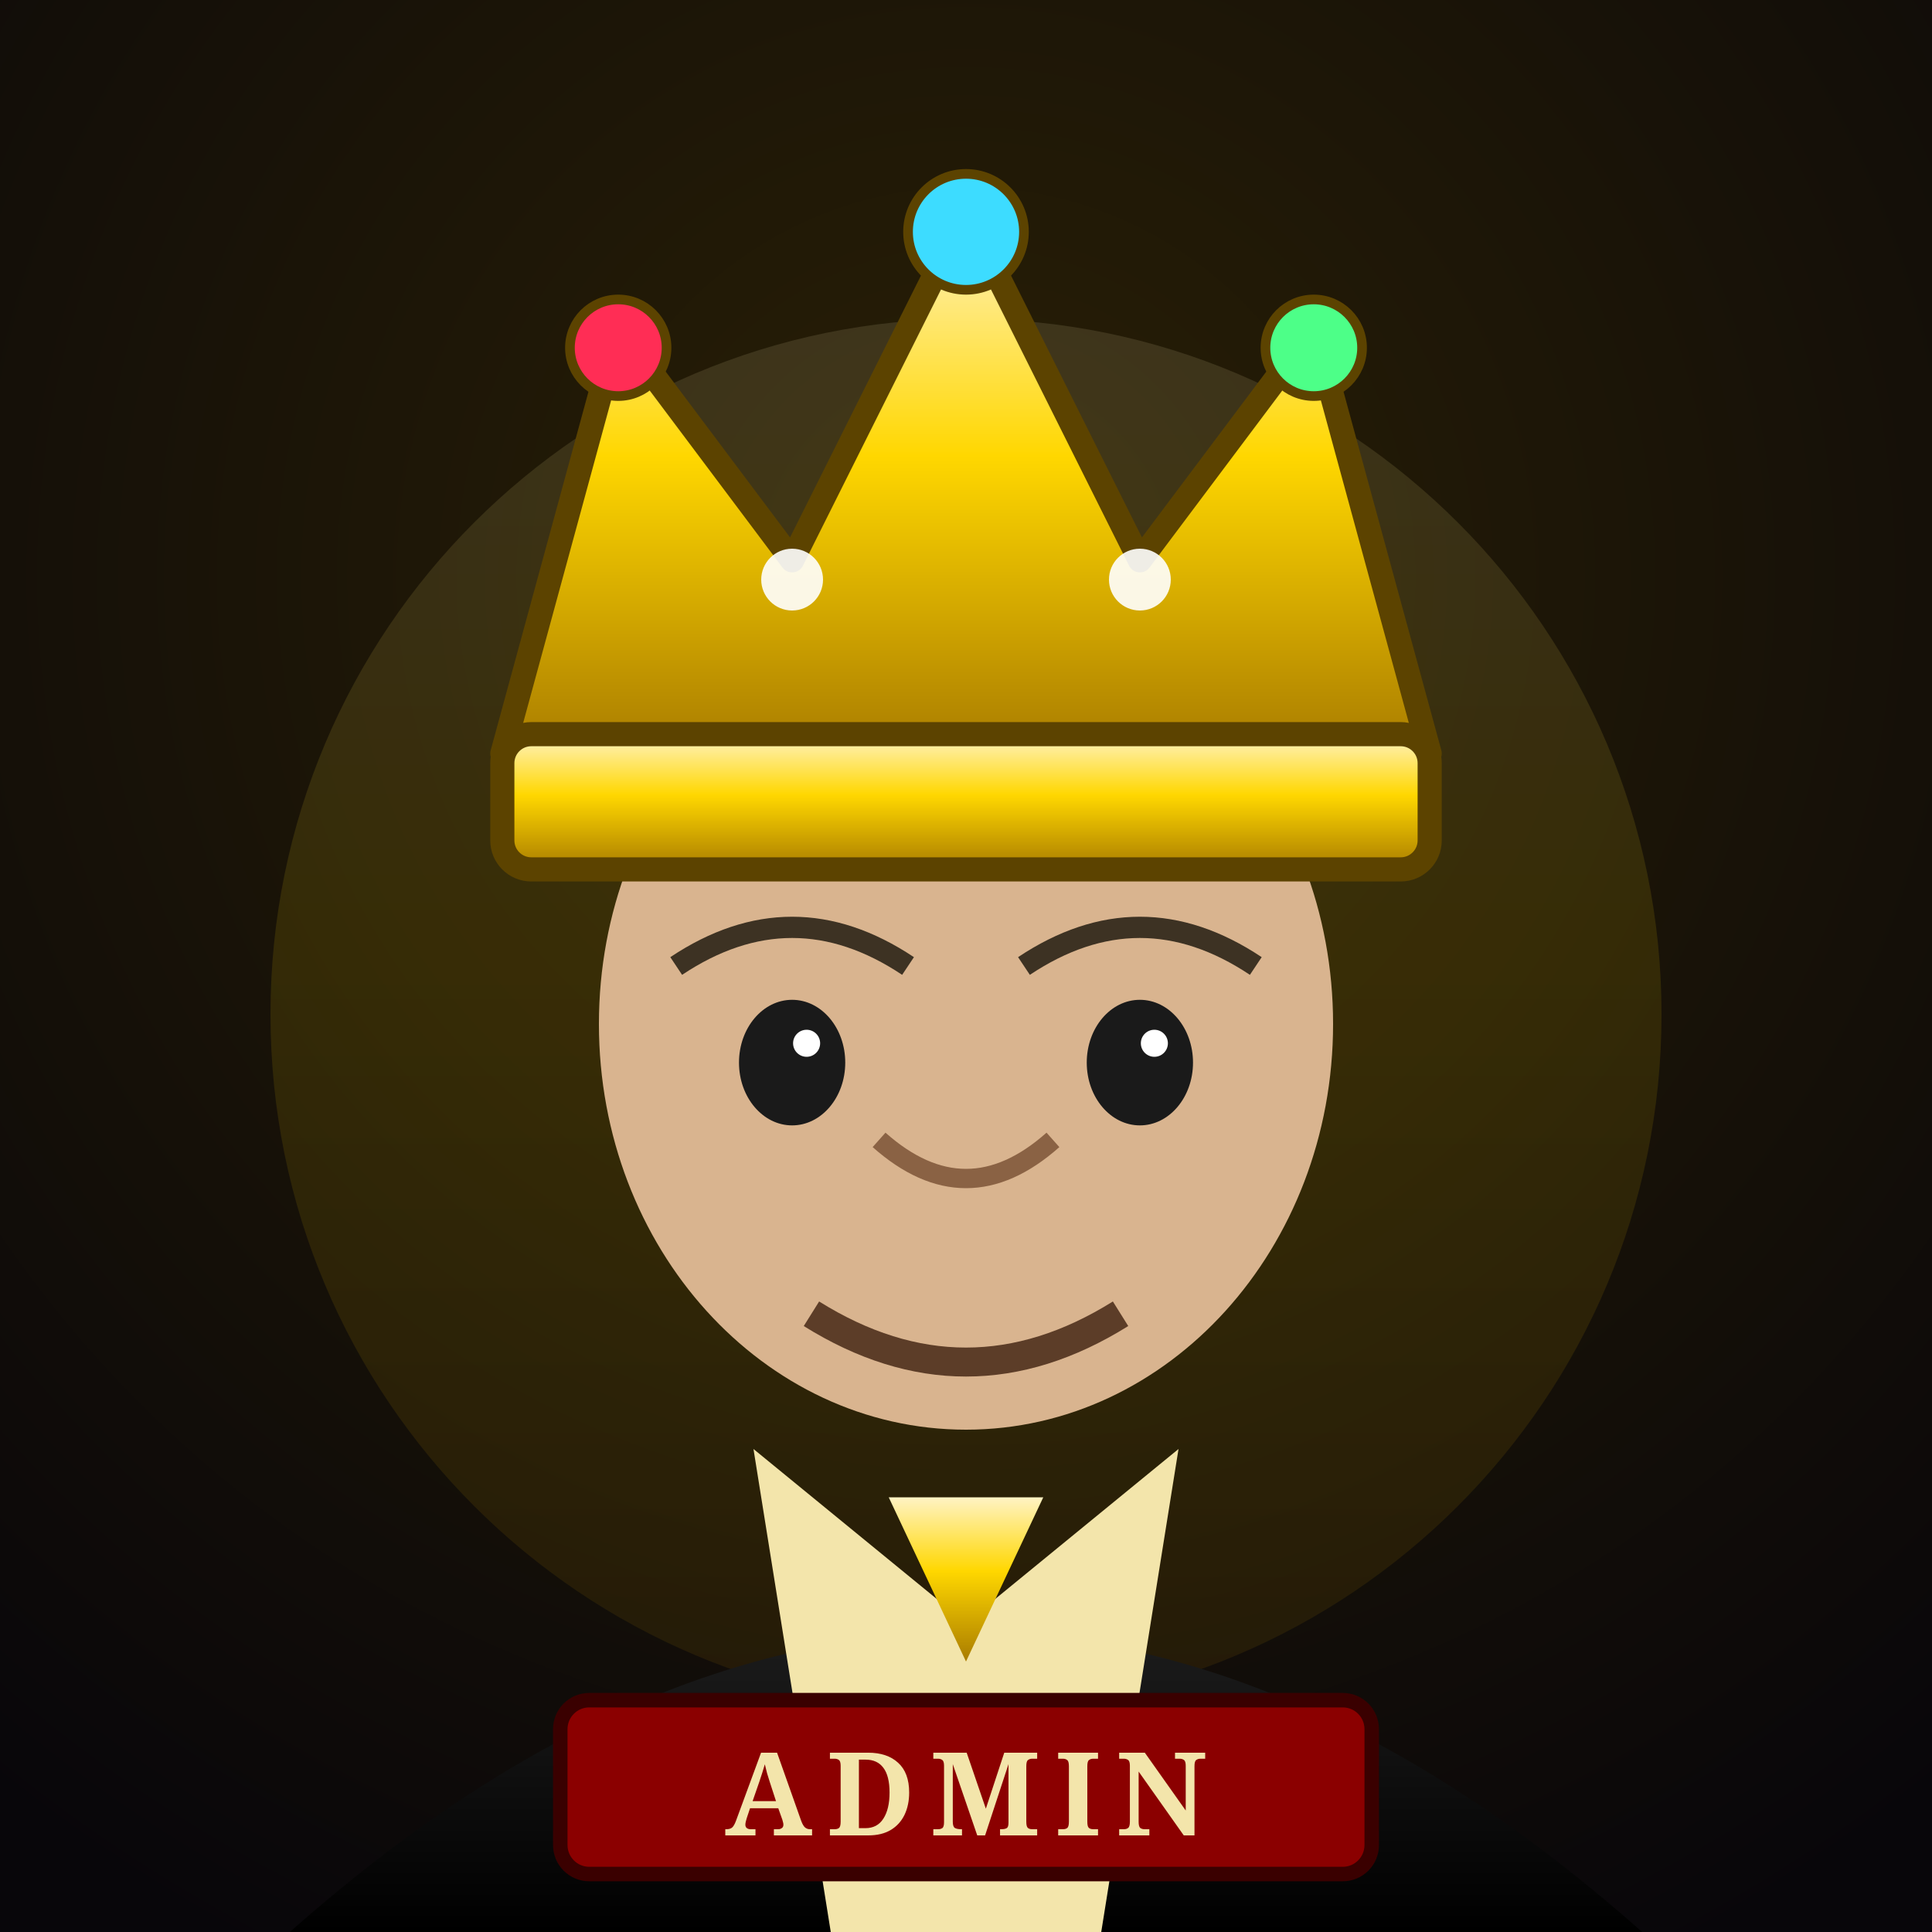
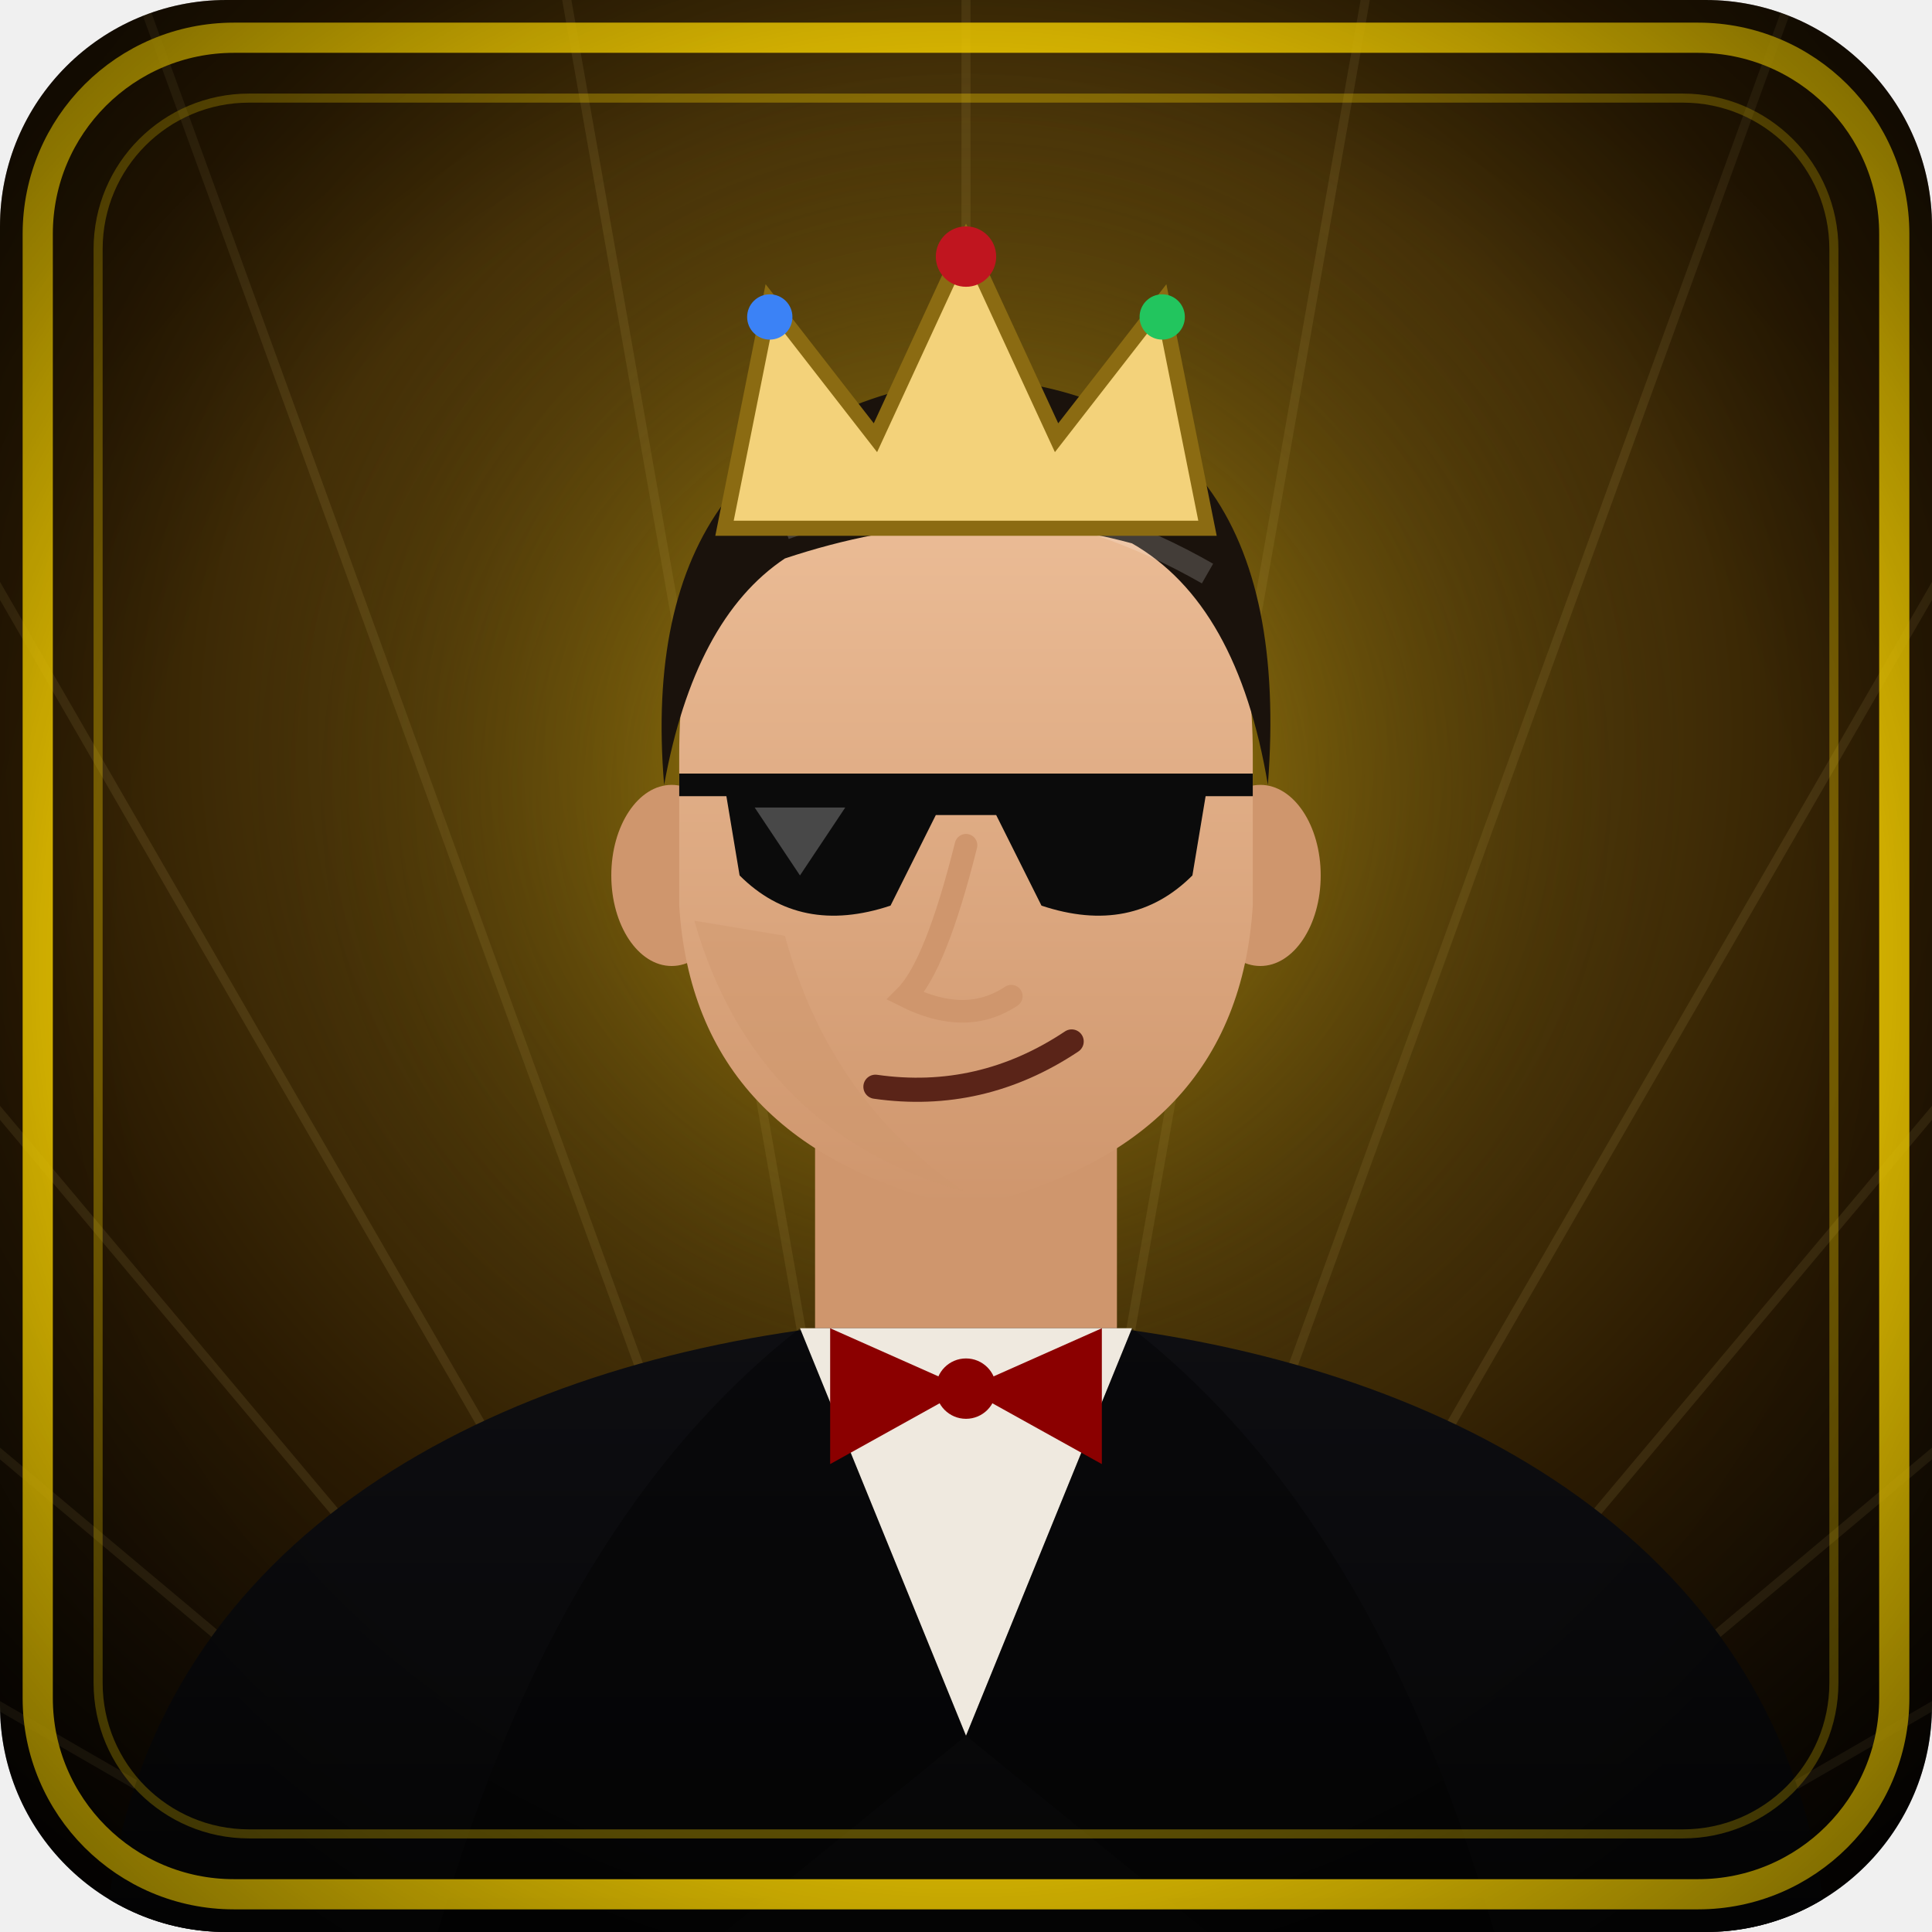
- <svg xmlns="http://www.w3.org/2000/svg" viewBox="0 0 200 200">
+ <svg xmlns="http://www.w3.org/2000/svg" viewBox="0 0 256 256" width="256" height="256">
  <defs>
-     <radialGradient id="bgAdmin" cx="50%" cy="30%" r="80%">
-       <stop offset="0%" stop-color="#2a2005" />
-       <stop offset="100%" stop-color="#08060a" />
+     <clipPath id="a99clip">
+       <rect width="256" height="256" rx="30" />
+     </clipPath>
+     <radialGradient id="a99bg" cx="50%" cy="38%" r="75%">
+       <stop offset="0" stop-color="#8a6a14" />
+       <stop offset="0.65" stop-color="#2a1a02" />
+       <stop offset="1" stop-color="#050302" />
    </radialGradient>
-     <linearGradient id="goldAdmin" x1="0" y1="0" x2="0" y2="1">
-       <stop offset="0%" stop-color="#fff3c4" />
-       <stop offset="45%" stop-color="#ffd700" />
-       <stop offset="100%" stop-color="#a97c00" />
+     <radialGradient id="a99halo" cx="50%" cy="50%" r="50%">
+       <stop offset="0" stop-color="rgba(255,215,0,0.45)" />
+       <stop offset="1" stop-color="rgba(0,0,0,0)" />
+     </radialGradient>
+     <linearGradient id="a99skin" x1="0" y1="0" x2="0" y2="1">
+       <stop offset="0" stop-color="#eec09a" />
+       <stop offset="1" stop-color="#cf966d" />
    </linearGradient>
-     <linearGradient id="coatAdmin" x1="0" y1="0" x2="0" y2="1">
-       <stop offset="0%" stop-color="#1c1c1c" />
-       <stop offset="100%" stop-color="#000000" />
+     <linearGradient id="a99suit" x1="0" y1="0" x2="0" y2="1">
+       <stop offset="0" stop-color="#0e0e12" />
+       <stop offset="1" stop-color="#050505" />
    </linearGradient>
+     <radialGradient id="a99vig" cx="50%" cy="50%" r="72%">
+       <stop offset="0.6" stop-color="rgba(0,0,0,0)" />
+       <stop offset="1" stop-color="rgba(0,0,0,0.55)" />
+     </radialGradient>
  </defs>
-   <rect width="200" height="200" fill="url(#bgAdmin)" />
-   <circle cx="100" cy="105" r="72" fill="url(#goldAdmin)" opacity="0.12" />
-   <path d="M30 200 Q100 138 170 200 Z" fill="url(#coatAdmin)" />
-   <path d="M78 150 L100 168 L122 150 L114 200 L86 200 Z" fill="#f3e5ab" />
-   <path d="M92 155 L100 172 L108 155 Z" fill="url(#goldAdmin)" />
-   <ellipse cx="100" cy="106" rx="38" ry="42" fill="#d9b48f" />
-   <ellipse cx="82" cy="110" rx="5.5" ry="6.5" fill="#1a1a1a" />
-   <ellipse cx="118" cy="110" rx="5.5" ry="6.5" fill="#1a1a1a" />
-   <circle cx="83.5" cy="108" r="1.4" fill="#fff" />
-   <circle cx="119.5" cy="108" r="1.4" fill="#fff" />
-   <path d="M70 100 Q82 92 94 100" stroke="#3d3223" stroke-width="2.2" fill="none" />
-   <path d="M106 100 Q118 92 130 100" stroke="#3d3223" stroke-width="2.2" fill="none" />
-   <path d="M91 118 Q100 126 109 118" stroke="#8a6244" stroke-width="2" fill="none" />
-   <path d="M84 136 Q100 146 116 136" stroke="#5c3d28" stroke-width="3" fill="none" />
-   <g>
-     <path d="M52 78 L64 34 L82 58 L100 22 L118 58 L136 34 L148 78 Z" fill="url(#goldAdmin)" stroke="#5c4300" stroke-width="2.5" stroke-linejoin="round" />
-     <rect x="52" y="76" width="96" height="14" rx="3" fill="url(#goldAdmin)" stroke="#5c4300" stroke-width="2.5" />
-     <circle cx="64" cy="36" r="5" fill="#ff2d55" stroke="#5c4300" stroke-width="1" />
-     <circle cx="100" cy="24" r="6" fill="#3ddcff" stroke="#5c4300" stroke-width="1" />
-     <circle cx="136" cy="36" r="5" fill="#4dff88" stroke="#5c4300" stroke-width="1" />
-     <circle cx="82" cy="60" r="3.2" fill="#fff" opacity="0.9" />
-     <circle cx="118" cy="60" r="3.2" fill="#fff" opacity="0.9" />
+   <g clip-path="url(#a99clip)">
+     <rect width="256" height="256" fill="url(#a99bg)" />
+     <path d="M128 300 L503.877 163.192" stroke="#f3d27a" stroke-width="1.2" opacity="0.10" />
+     <path d="M128 300 L474.41 100" stroke="#f3d27a" stroke-width="1.2" opacity="0.10" />
+     <path d="M128 300 L434.418 42.885" stroke="#f3d27a" stroke-width="1.2" opacity="0.10" />
+     <path d="M128 300 L385.115 -6.418" stroke="#f3d27a" stroke-width="1.2" opacity="0.10" />
+     <path d="M128 300 L328 -46.41" stroke="#f3d27a" stroke-width="1.2" opacity="0.10" />
+     <path d="M128 300 L264.808 -75.877" stroke="#f3d27a" stroke-width="1.2" opacity="0.10" />
+     <path d="M128 300 L197.459 -93.923" stroke="#f3d27a" stroke-width="1.2" opacity="0.10" />
+     <path d="M128 300 L128 -100.0" stroke="#f3d27a" stroke-width="1.2" opacity="0.10" />
+     <path d="M128 300 L58.541 -93.923" stroke="#f3d27a" stroke-width="1.2" opacity="0.10" />
+     <path d="M128 300 L-8.808 -75.877" stroke="#f3d27a" stroke-width="1.2" opacity="0.10" />
+     <path d="M128 300 L-72 -46.41" stroke="#f3d27a" stroke-width="1.2" opacity="0.10" />
+     <path d="M128 300 L-129.115 -6.418" stroke="#f3d27a" stroke-width="1.2" opacity="0.10" />
+     <path d="M128 300 L-178.418 42.885" stroke="#f3d27a" stroke-width="1.2" opacity="0.10" />
+     <path d="M128 300 L-218.41 100" stroke="#f3d27a" stroke-width="1.2" opacity="0.10" />
+     <path d="M128 300 L-247.877 163.192" stroke="#f3d27a" stroke-width="1.2" opacity="0.10" />
+     <circle cx="128" cy="105" r="95" fill="url(#a99halo)" />
+     <path d="M108 140 L108 182 Q128 194 148 182 L148 140 Z" fill="#cf966d" />
+     <path d="M14 256 C18 206 62 182 108 176 L148 176 C194 182 238 206 242 256 Z" fill="url(#a99suit)" />
+     <path d="M106 176 L128 230 L150 176 Z" fill="#efe9df" />
+     <path d="M106 176 L128 230 L96 256 L58 256 C70 214 88 190 106 176 Z" fill="#000" opacity="0.35" />
+     <path d="M150 176 L128 230 L160 256 L198 256 C186 214 168 190 150 176 Z" fill="#000" opacity="0.35" />
+     <path d="M128 184 L110 176 L110 194 Z M128 184 L146 176 L146 194 Z" fill="#8b0000" />
+     <circle cx="128" cy="184" r="4" fill="#8b0000" />
+     <ellipse cx="89" cy="116" rx="8" ry="12" fill="#cf966d" />
+     <ellipse cx="167" cy="116" rx="8" ry="12" fill="#cf966d" />
+     <path d="M90 100 Q90 58 128 58 Q166 58 166 100 L166 120 Q164 152 128 160 Q92 152 90 120 Z" fill="url(#a99skin)" />
+     <path d="M92 122 Q100 150 128 158 Q110 146 104 124 Z" fill="#cf966d" opacity="0.45" />
+     <path d="M96 104 L160 104 L158 116 Q150 124 138 120 L132 108 L124 108 L118 120 Q106 124 98 116 Z" fill="#0b0b0b" />
+     <path d="M100 107 L112 107 L106 116 Z" fill="#fff" opacity="0.25" />
+     <path d="M90 104 L166 104" stroke="#0b0b0b" stroke-width="3" />
+     <path d="M128 112 Q124 128 120 132 Q128 136 134 132" stroke="#cf966d" stroke-width="3" fill="none" stroke-linecap="round" />
+     <path d="M116 144 Q130 146 142 138" stroke="#5a2418" stroke-width="3.2" fill="none" stroke-linecap="round" />
+     <path d="M88 104 Q84 56 128 50 Q172 52 168 104 Q164 80 150 72 Q128 66 104 74 Q92 82 88 104 Z" fill="#1a120c" />
+     <path d="M104 70 Q132 60 160 76" stroke="#fff" stroke-opacity="0.18" stroke-width="3" fill="none" />
+     <path d="M96 70 L102 40 L116 58 L128 32 L140 58 L154 40 L160 70 Z" fill="#f3d27a" stroke="#8b6b12" stroke-width="2" />
+     <circle cx="128" cy="34" r="4" fill="#c0151f" />
+     <circle cx="102" cy="42" r="3" fill="#3b82f6" />
+     <circle cx="154" cy="42" r="3" fill="#22c55e" />
+     <rect x="5" y="5" width="246" height="246" rx="26" fill="none" stroke="#ffd700" stroke-width="4" opacity="0.85" />
+     <rect x="13" y="13" width="230" height="230" rx="20" fill="none" stroke="#ffd700" stroke-width="1.2" opacity="0.35" />
+     <rect width="256" height="256" rx="30" fill="url(#a99vig)" />
  </g>
-   <rect x="58" y="176" width="84" height="18" rx="3" fill="#8b0000" stroke="#3a0000" stroke-width="1.5" />
-   <text x="100" y="190" text-anchor="middle" font-size="12" font-weight="900" fill="#f3e5ab" font-family="Georgia, serif" letter-spacing="1.5">ADMIN</text>
</svg>
